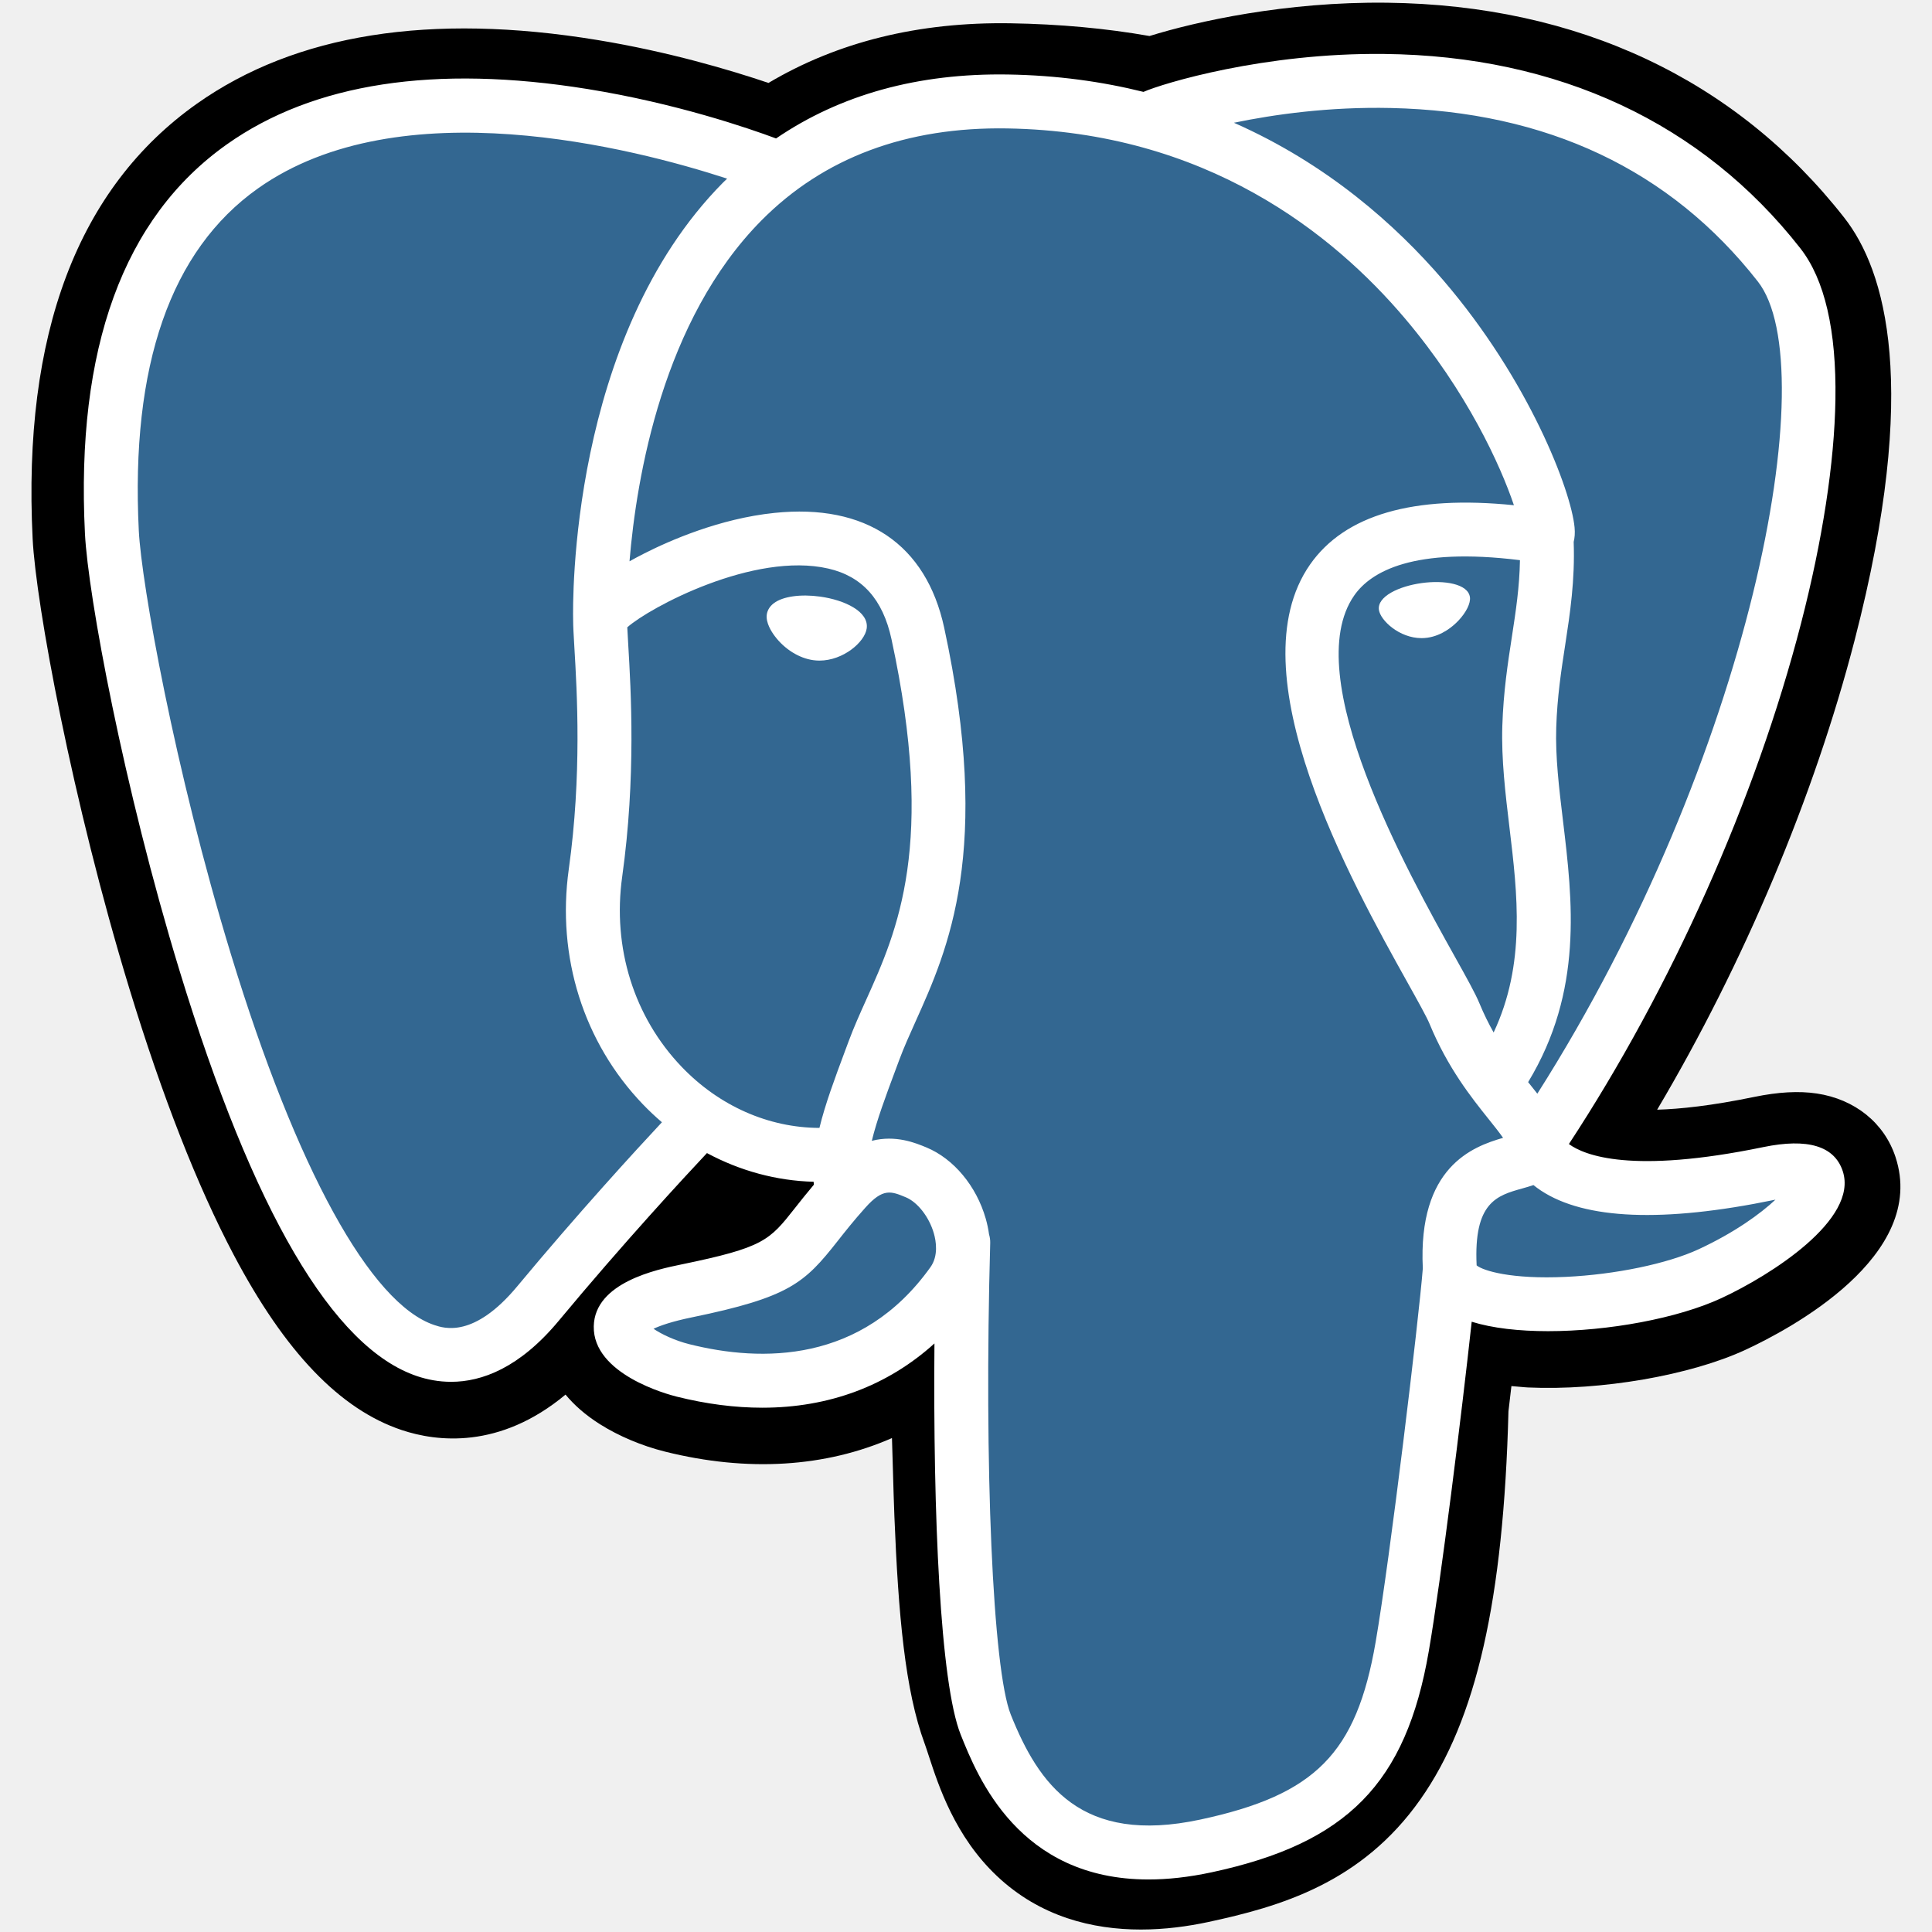
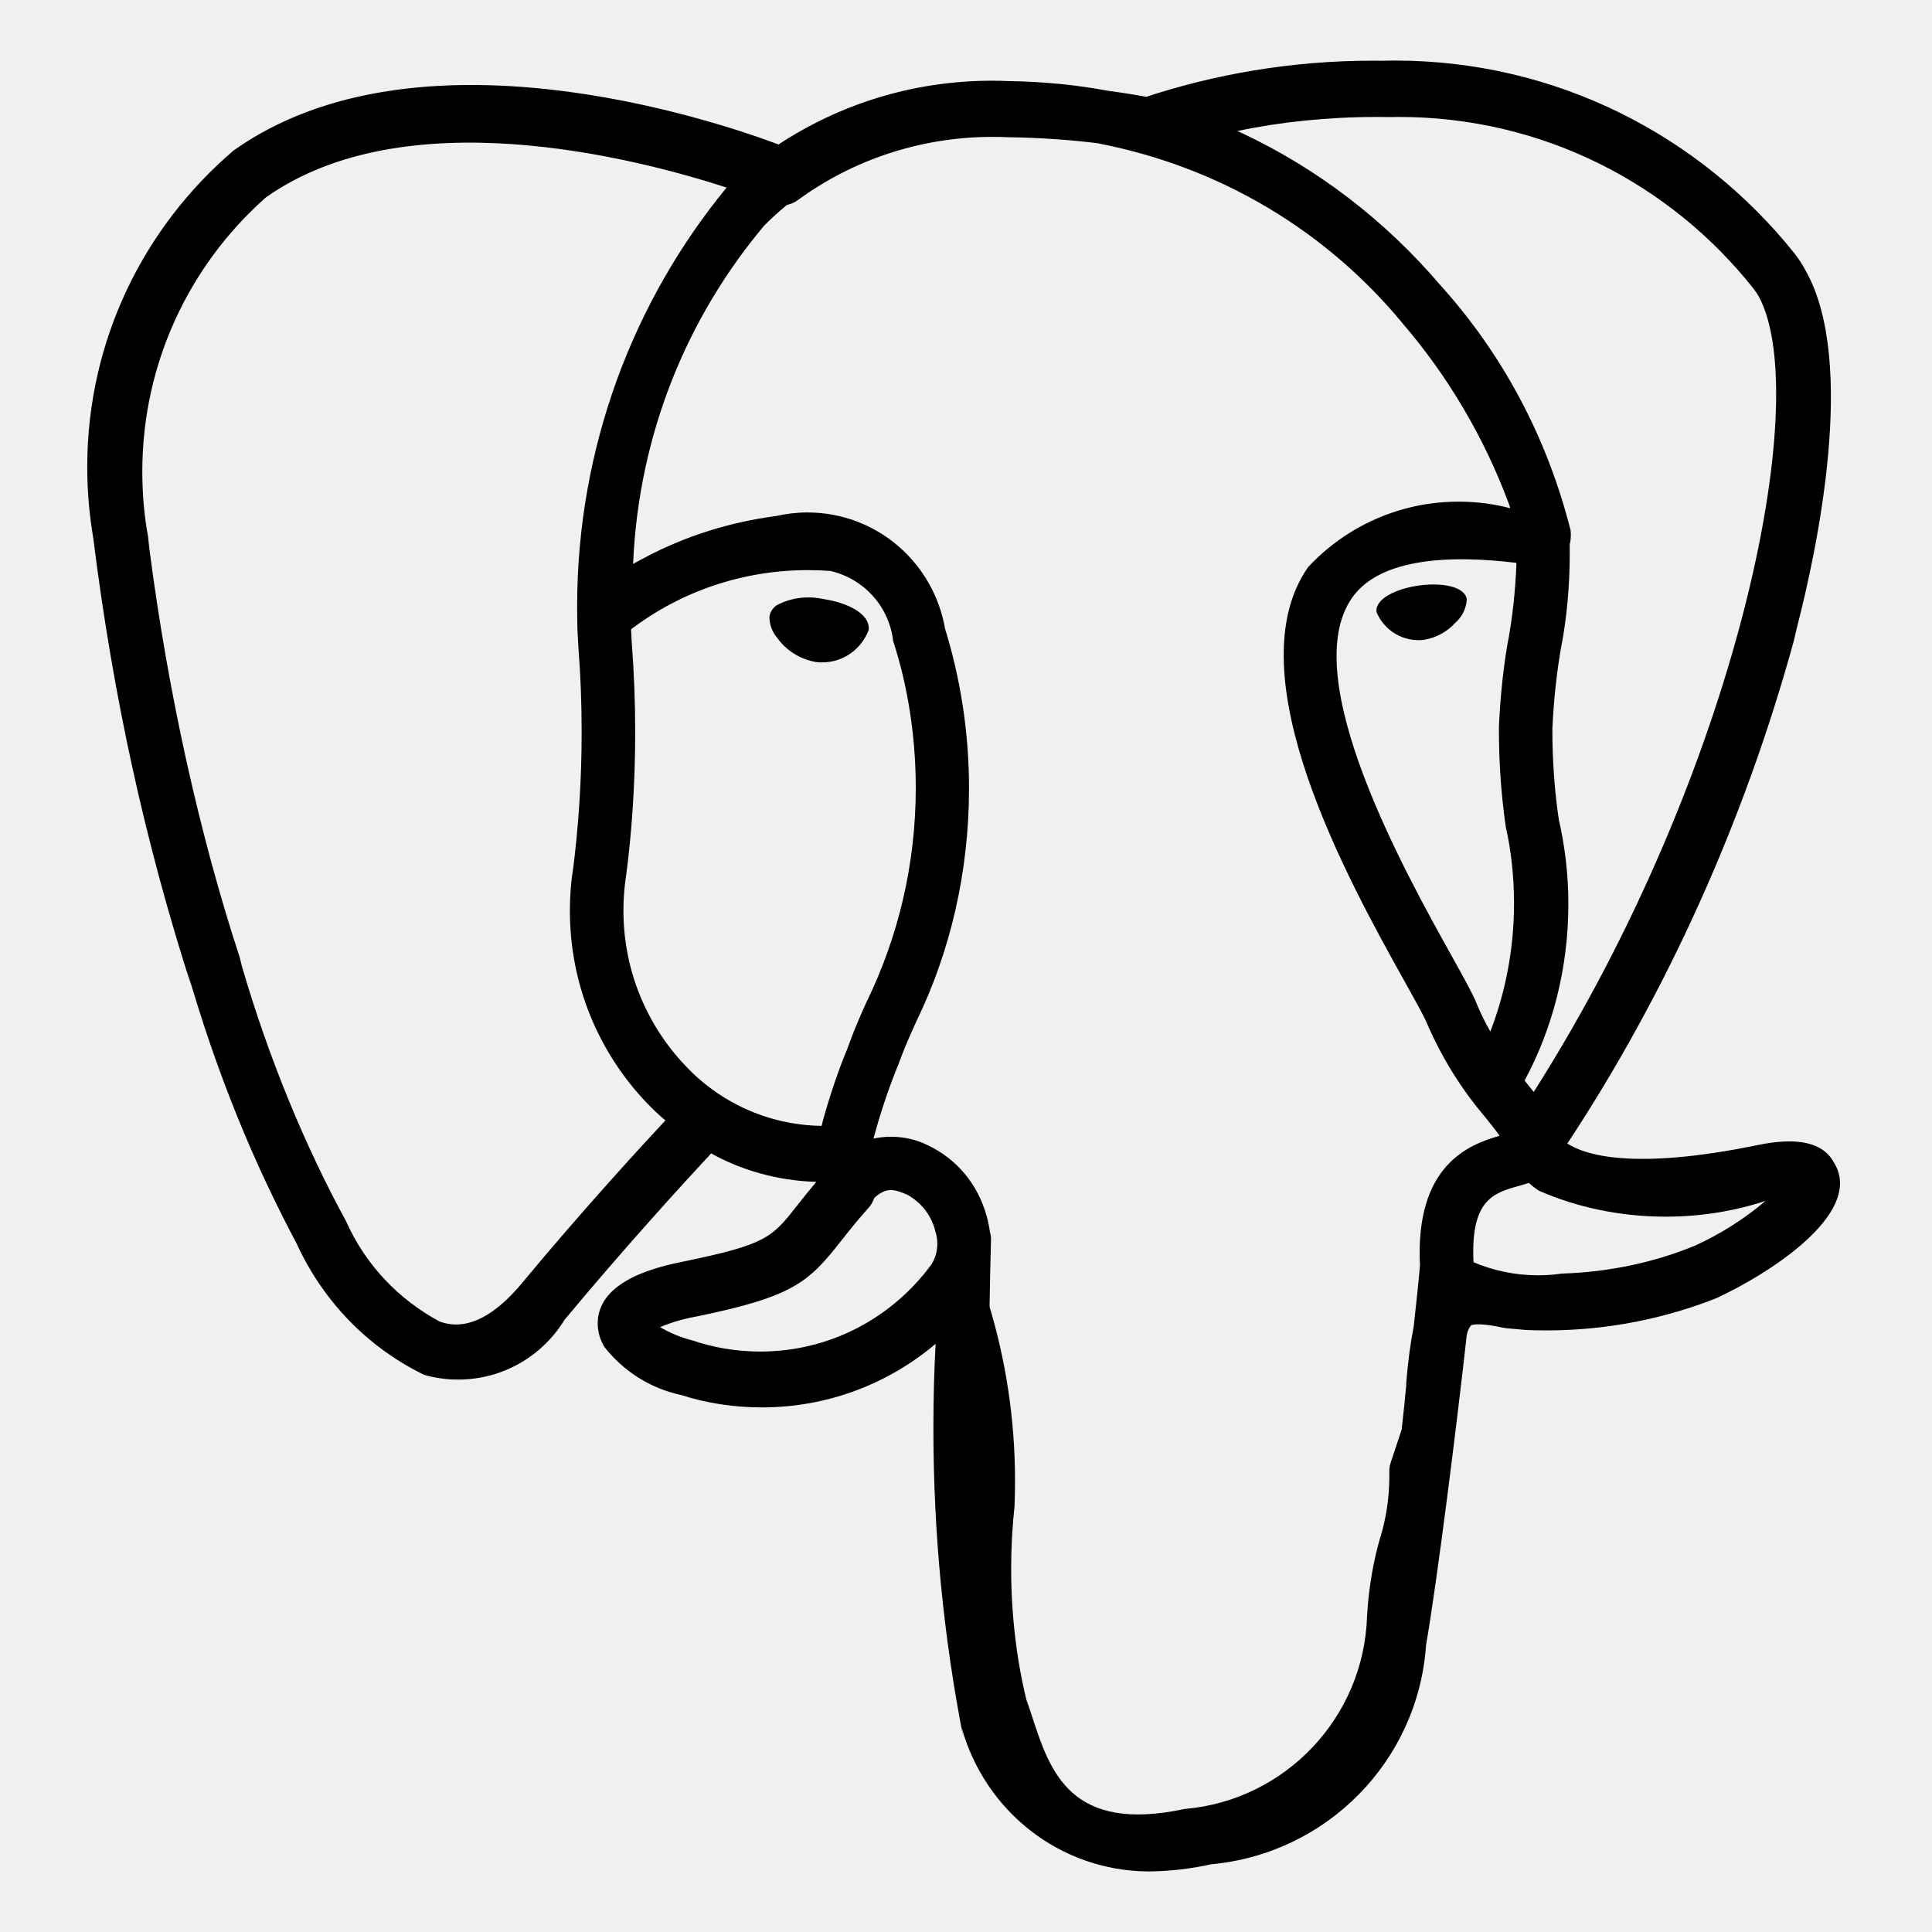
- <svg xmlns="http://www.w3.org/2000/svg" width="800px" height="800px" viewBox="-4 0 264 264" version="1.1" preserveAspectRatio="xMidYMid">
-   <g>
-     <path d="M255.008,158.086 C253.473,153.437 249.452,150.199 244.252,149.422 C241.8,149.056 238.992,149.212 235.669,149.897 C229.877,151.092 225.58,151.547 222.444,151.635 C234.281,131.65 243.906,108.86 249.447,87.407 C258.406,52.718 253.619,36.915 248.024,29.767 C233.217,10.848 211.614,0.683 185.552,0.372 C171.649,0.202 159.444,2.947 153.077,4.921 C147.149,3.875 140.775,3.291 134.086,3.183 C121.55,2.983 110.473,5.716 101.008,11.333 C95.767,9.561 87.358,7.063 77.646,5.469 C54.804,1.719 36.394,4.641 22.928,14.154 C6.622,25.672 -0.937,45.684 0.461,73.634 C0.905,82.508 5.869,109.508 13.685,135.114 C18.177,149.832 22.967,162.054 27.922,171.444 C34.949,184.759 42.468,192.6 50.909,195.416 C55.64,196.992 64.236,198.096 73.277,190.567 C74.423,191.954 75.952,193.333 77.981,194.614 C80.558,196.239 83.709,197.567 86.856,198.354 C98.197,201.189 108.82,200.48 117.883,196.506 C117.939,198.118 117.982,199.658 118.018,200.988 C118.079,203.145 118.138,205.26 118.217,207.238 C118.754,220.612 119.664,231.011 122.36,238.287 C122.508,238.688 122.707,239.297 122.917,239.944 C124.262,244.062 126.511,250.956 132.233,256.355 C138.158,261.948 145.325,263.663 151.889,263.663 C155.181,263.663 158.322,263.231 161.077,262.641 C170.897,260.536 182.05,257.33 190.118,245.842 C197.746,234.982 201.454,218.625 202.125,192.851 C202.212,192.123 202.292,191.427 202.369,190.764 C202.422,190.316 202.475,189.859 202.529,189.402 L204.326,189.56 L204.789,189.591 C214.791,190.047 227.021,187.926 234.532,184.437 C240.467,181.683 259.486,171.642 255.008,158.086" fill="#000000">
- 
- </path>
-     <path d="M237.906,160.722 C208.166,166.857 206.121,156.788 206.121,156.788 C237.522,110.195 250.648,51.052 239.32,36.577 C208.417,-2.908 154.922,15.766 154.029,16.25 L153.742,16.302 C147.866,15.082 141.291,14.356 133.9,14.235 C120.444,14.014 110.236,17.763 102.49,23.637 C102.49,23.637 7.06,-15.677 11.499,73.081 C12.443,91.963 38.563,215.954 69.717,178.503 C81.104,164.808 92.106,153.229 92.106,153.229 C97.571,156.859 104.113,158.711 110.971,158.046 L111.504,157.594 C111.338,159.294 111.414,160.957 111.717,162.926 C103.691,171.893 106.05,173.467 90.006,176.77 C73.771,180.116 83.308,186.072 89.535,187.629 C97.084,189.517 114.548,192.191 126.348,175.672 L125.878,177.557 C129.022,180.076 131.23,193.94 130.86,206.509 C130.49,219.077 130.243,227.706 132.721,234.446 C135.199,241.186 137.668,256.351 158.76,251.832 C176.383,248.055 185.516,238.268 186.787,221.943 C187.688,210.336 189.729,212.052 189.857,201.675 L191.494,196.763 C193.381,181.03 191.794,175.954 202.651,178.315 L205.29,178.547 C213.282,178.91 223.741,177.261 229.88,174.408 C243.098,168.274 250.938,158.031 237.904,160.722 L237.906,160.722" fill="#336791">
- 
- </path>
-     <path d="M108.076,81.525 C105.397,81.152 102.969,81.497 101.741,82.427 C101.05,82.95 100.837,83.556 100.779,83.973 C100.625,85.078 101.4,86.3 101.875,86.93 C103.221,88.714 105.187,89.94 107.133,90.21 C107.415,90.249 107.696,90.268 107.975,90.268 C111.22,90.268 114.171,87.741 114.431,85.876 C114.756,83.54 111.365,81.983 108.076,81.525" fill="#FFFFFF">
- 
- </path>
-     <path d="M196.86,81.599 L196.86,81.599 C196.604,79.768 193.346,79.246 190.254,79.676 C187.166,80.106 184.172,81.5 184.422,83.335 C184.623,84.762 187.199,87.198 190.249,87.198 C190.507,87.198 190.767,87.181 191.029,87.144 C193.065,86.862 194.559,85.569 195.268,84.824 C196.35,83.688 196.975,82.422 196.86,81.599" fill="#FFFFFF">
- 
- </path>
-     <path d="M247.802,160.025 C246.668,156.596 243.018,155.493 236.954,156.745 C218.949,160.461 212.501,157.887 210.384,156.328 C224.379,135.007 235.892,109.236 242.103,85.191 C245.045,73.801 246.67,63.223 246.803,54.602 C246.95,45.138 245.338,38.184 242.014,33.936 C228.612,16.811 208.942,7.625 185.132,7.373 C168.763,7.189 154.933,11.378 152.252,12.556 C146.606,11.152 140.451,10.29 133.75,10.18 C121.462,9.981 110.84,12.923 102.046,18.919 C98.226,17.498 88.354,14.109 76.281,12.164 C55.409,8.803 38.823,11.35 26.987,19.735 C12.864,29.741 6.344,47.627 7.607,72.894 C8.032,81.396 12.876,107.548 20.52,132.593 C30.582,165.557 41.519,184.218 53.028,188.057 C54.375,188.506 55.929,188.82 57.641,188.82 C61.839,188.82 66.986,186.928 72.341,180.49 C81.236,169.789 89.541,160.822 92.602,157.564 C97.126,159.992 102.096,161.348 107.179,161.484 C107.188,161.617 107.202,161.75 107.214,161.882 C106.194,163.092 105.357,164.152 104.644,165.057 C101.122,169.528 100.389,170.459 89.052,172.793 C85.827,173.459 77.261,175.224 77.136,181.228 C77,187.788 87.261,190.543 88.43,190.835 C92.504,191.855 96.429,192.358 100.172,192.358 C109.275,192.357 117.286,189.366 123.688,183.577 C123.491,206.963 124.466,230.007 127.274,237.028 C129.573,242.776 135.192,256.823 152.938,256.822 C155.542,256.822 158.408,256.519 161.561,255.843 C180.082,251.872 188.125,243.687 191.236,225.64 C192.901,215.995 195.758,192.964 197.102,180.61 C199.938,181.495 203.589,181.9 207.536,181.899 C215.768,181.899 225.267,180.15 231.224,177.385 C237.916,174.277 249.992,166.651 247.802,160.025 L247.802,160.025 Z M203.696,76.545 C203.635,80.192 203.133,83.503 202.601,86.959 C202.028,90.676 201.436,94.519 201.287,99.184 C201.14,103.724 201.707,108.445 202.255,113.009 C203.363,122.228 204.5,131.721 200.099,141.087 C199.415,139.872 198.754,138.546 198.149,137.078 C197.602,135.752 196.414,133.622 194.77,130.674 C188.37,119.198 173.385,92.324 181.056,81.358 C183.341,78.094 189.14,74.738 203.696,76.545 L203.696,76.545 Z M186.052,14.758 C207.386,15.229 224.261,23.21 236.21,38.478 C245.374,50.189 235.283,103.476 206.07,149.447 C205.781,149.08 205.488,148.71 205.184,148.33 C205.063,148.178 204.939,148.024 204.814,147.868 C212.363,135.401 210.887,123.066 209.573,112.13 C209.033,107.642 208.524,103.403 208.653,99.421 C208.787,95.2 209.345,91.581 209.885,88.081 C210.548,83.768 211.223,79.305 211.037,74.044 C211.176,73.492 211.232,72.84 211.159,72.066 C210.684,67.021 204.924,51.922 193.184,38.255 C186.762,30.781 177.397,22.416 164.61,16.774 C170.11,15.634 177.631,14.571 186.052,14.758 L186.052,14.758 Z M66.674,175.778 C60.774,182.872 56.7,181.512 55.36,181.066 C46.629,178.154 36.5,159.702 27.569,130.442 C19.841,105.124 15.325,79.665 14.967,72.526 C13.839,49.948 19.312,34.213 31.235,25.757 C50.639,11.997 82.541,20.233 95.36,24.41 C95.176,24.592 94.984,24.762 94.802,24.947 C73.766,46.191 74.265,82.488 74.317,84.706 C74.315,85.562 74.387,86.774 74.485,88.441 C74.847,94.546 75.521,105.908 73.721,118.775 C72.049,130.732 75.735,142.435 83.832,150.884 C84.67,151.758 85.545,152.58 86.449,153.352 C82.845,157.212 75.012,165.748 66.674,175.778 L66.674,175.778 Z M89.153,145.785 C82.627,138.975 79.663,129.503 81.02,119.796 C82.92,106.203 82.219,94.365 81.842,88.005 C81.789,87.115 81.743,86.335 81.715,85.72 C84.788,82.995 99.029,75.365 109.184,77.692 C113.819,78.753 116.643,81.909 117.817,87.337 C123.893,115.44 118.621,127.153 114.385,136.566 C113.512,138.505 112.687,140.338 111.983,142.234 L111.437,143.7 C110.055,147.406 108.769,150.852 107.972,154.124 C101.034,154.103 94.285,151.14 89.153,145.785 L89.153,145.785 Z M90.218,183.685 C88.192,183.179 86.37,182.3 85.301,181.571 C86.194,181.15 87.783,180.579 90.539,180.012 C103.876,177.266 105.936,175.328 110.434,169.617 C111.465,168.308 112.634,166.823 114.253,165.015 C114.253,165.014 114.254,165.014 114.255,165.013 C116.666,162.313 117.769,162.771 119.769,163.601 C121.39,164.272 122.969,166.303 123.609,168.539 C123.912,169.595 124.252,171.6 123.139,173.159 C113.743,186.315 100.051,186.146 90.218,183.685 L90.218,183.685 Z M160.017,248.637 C143.701,252.133 137.924,243.808 134.117,234.291 C131.66,228.147 130.452,200.44 131.309,169.844 C131.32,169.437 131.262,169.043 131.15,168.674 C131.052,167.96 130.902,167.238 130.694,166.512 C129.42,162.06 126.315,158.336 122.59,156.792 C121.11,156.179 118.394,155.054 115.13,155.889 C115.826,153.021 117.033,149.782 118.342,146.275 L118.891,144.8 C119.509,143.137 120.285,141.414 121.105,139.59 C125.538,129.742 131.609,116.253 125.02,85.78 C122.552,74.366 114.31,68.792 101.816,70.087 C94.325,70.862 87.473,73.884 84.055,75.617 C83.32,75.989 82.648,76.349 82.02,76.699 C82.974,65.199 86.578,43.707 100.061,30.11 C108.549,21.549 119.854,17.321 133.628,17.549 C160.769,17.993 178.172,31.921 187.994,43.528 C196.458,53.529 201.041,63.604 202.87,69.037 C189.115,67.639 179.76,70.354 175.018,77.134 C164.701,91.882 180.662,120.506 188.333,134.263 C189.74,136.784 190.954,138.963 191.336,139.889 C193.834,145.943 197.068,149.985 199.429,152.935 C200.153,153.839 200.855,154.716 201.389,155.482 C197.223,156.683 189.74,159.458 190.422,173.329 C189.872,180.289 185.961,212.875 183.974,224.388 C181.351,239.598 175.754,245.263 160.017,248.637 L160.017,248.637 Z M228.121,170.701 C223.861,172.678 216.732,174.162 209.96,174.48 C202.479,174.83 198.672,173.642 197.776,172.911 C197.355,164.267 200.573,163.364 203.978,162.408 C204.513,162.257 205.035,162.111 205.539,161.935 C205.852,162.19 206.195,162.443 206.571,162.691 C212.583,166.659 223.306,167.087 238.445,163.962 C238.5,163.951 238.556,163.94 238.611,163.929 C236.569,165.838 233.075,168.4 228.121,170.701 L228.121,170.701 Z" fill="#FFFFFF">
- 
- </path>
-   </g>
+ <svg xmlns="http://www.w3.org/2000/svg" fill="#000000" width="800px" height="800px" viewBox="0 0 32 32" version="1.1">
+   <path d="M24.295 9.929c-0.010 0.155-0.082 0.292-0.191 0.387l-0.001 0.001c-0.131 0.143-0.306 0.243-0.504 0.278l-0.005 0.001c-0.028 0.004-0.061 0.007-0.094 0.007h-0c-0.001 0-0.003 0-0.004 0-0.312 0-0.58-0.189-0.694-0.46l-0.002-0.005c-0.030-0.221 0.33-0.388 0.701-0.44s0.764 0.011 0.794 0.231zM14.385 10.443c-0.121 0.311-0.418 0.528-0.766 0.528-0.004 0-0.007-0-0.011-0h0.001c-0 0-0 0-0 0-0.036 0-0.070-0.003-0.105-0.007l0.004 0c-0.261-0.047-0.483-0.191-0.63-0.392l-0.002-0.003c-0.082-0.094-0.132-0.219-0.132-0.354 0-0 0-0.001 0-0.001v0c0.012-0.077 0.055-0.143 0.115-0.185l0.001-0.001c0.152-0.084 0.334-0.133 0.528-0.133 0.083 0 0.164 0.009 0.242 0.026l-0.007-0.001c0.395 0.055 0.803 0.242 0.764 0.523zM25.403 18.086l-0.107-0.134-0.044-0.055c0.457-0.846 0.725-1.853 0.725-2.921 0-0.488-0.056-0.962-0.162-1.418l0.008 0.042c-0.070-0.453-0.111-0.976-0.111-1.508 0-0.007 0-0.014 0-0.021v0.001c0.023-0.501 0.076-0.97 0.158-1.429l-0.010 0.066c0.089-0.464 0.14-0.998 0.14-1.544 0-0.051-0-0.101-0.001-0.151l0 0.008c0.012-0.049 0.019-0.104 0.019-0.162 0-0.027-0.002-0.053-0.004-0.079l0 0.003c-0.4-1.58-1.151-2.949-2.168-4.073l0.007 0.008c-0.911-1.068-2.031-1.929-3.3-2.523l-0.060-0.025c0.696-0.149 1.496-0.234 2.316-0.234 0.075 0 0.15 0.001 0.225 0.002l-0.011-0c0.045-0.001 0.097-0.002 0.15-0.002 2.378 0 4.496 1.109 5.866 2.838l0.012 0.016c0.028 0.036 0.056 0.077 0.080 0.12l0.003 0.005c0.904 1.694-0.345 7.842-3.732 13.172zM25.117 9.322c-0.016 0.455-0.064 0.886-0.14 1.307l0.008-0.055c-0.078 0.425-0.134 0.931-0.157 1.445l-0.001 0.025c-0 0.017-0 0.036-0 0.056 0 0.567 0.042 1.124 0.124 1.668l-0.008-0.061c0.085 0.377 0.134 0.809 0.134 1.254 0 0.763-0.144 1.493-0.407 2.162l0.014-0.040c-0.076-0.131-0.155-0.289-0.224-0.453l-0.011-0.029c-0.066-0.159-0.209-0.416-0.406-0.77-0.769-1.38-2.571-4.611-1.649-5.929 0.474-0.678 1.676-0.707 2.722-0.579zM24.406 20.907c-0.051-1.039 0.336-1.148 0.746-1.263q0.085-0.023 0.169-0.051c0.050 0.044 0.105 0.087 0.162 0.125l0.005 0.003c0.62 0.273 1.342 0.431 2.102 0.431 0.592 0 1.161-0.096 1.693-0.274l-0.038 0.011c-0.344 0.293-0.736 0.544-1.16 0.738l-0.031 0.013c-0.644 0.264-1.391 0.429-2.173 0.454l-0.010 0c-0.119 0.018-0.256 0.029-0.395 0.029-0.386 0-0.754-0.080-1.087-0.224l0.018 0.007zM23.293 22.933c-0.021 0.221-0.045 0.47-0.077 0.745l-0.182 0.548c-0.014 0.040-0.022 0.086-0.023 0.134v0c0.001 0.027 0.001 0.058 0.001 0.089 0 0.355-0.053 0.699-0.151 1.022l0.006-0.025c-0.116 0.389-0.196 0.84-0.223 1.305l-0.001 0.016c-0.052 1.684-1.355 3.047-3.008 3.194l-0.013 0.001c-1.894 0.406-2.23-0.621-2.526-1.527q-0.045-0.142-0.096-0.283c-0.16-0.652-0.252-1.401-0.252-2.171 0-0.36 0.020-0.715 0.059-1.065l-0.004 0.043c0.006-0.128 0.009-0.279 0.009-0.43 0-1.026-0.154-2.016-0.441-2.948l0.019 0.071q0.008-0.55 0.024-1.114c0-0.003 0-0.008 0-0.012 0-0.046-0.007-0.090-0.020-0.132l0.001 0.003c-0.014-0.1-0.033-0.188-0.058-0.273l0.003 0.013c-0.141-0.521-0.496-0.941-0.964-1.164l-0.011-0.005c-0.176-0.088-0.384-0.14-0.605-0.14-0.104 0-0.205 0.011-0.302 0.033l0.009-0.002c0.128-0.47 0.26-0.854 0.412-1.228l-0.026 0.073 0.066-0.177c0.074-0.2 0.167-0.407 0.266-0.626 0.546-1.124 0.865-2.445 0.865-3.841 0-0.938-0.144-1.842-0.411-2.692l0.017 0.063c-0.183-1.108-1.135-1.943-2.281-1.943-0.18 0-0.356 0.021-0.524 0.060l0.016-0.003c-0.796 0.104-1.516 0.338-2.171 0.682l0.035-0.017q-0.124 0.063-0.245 0.13c0.091-2.147 0.896-4.090 2.181-5.615l-0.012 0.014c0.118-0.119 0.242-0.232 0.37-0.338l0.009-0.007c0.069-0.014 0.13-0.042 0.182-0.081l-0.001 0.001c0.893-0.654 2.014-1.047 3.227-1.047 0.097 0 0.193 0.002 0.288 0.007l-0.013-0.001c0.526 0.008 1.034 0.044 1.534 0.108l-0.067-0.007c2.043 0.393 3.787 1.463 5.032 2.963l0.011 0.014c0.748 0.869 1.354 1.887 1.766 2.998l0.022 0.069c-0.257-0.069-0.552-0.109-0.856-0.109-0.983 0-1.868 0.416-2.49 1.081l-0.002 0.002c-1.24 1.773 0.679 5.215 1.601 6.869 0.169 0.303 0.315 0.565 0.361 0.676 0.26 0.601 0.587 1.118 0.98 1.577l-0.007-0.008c0.087 0.109 0.171 0.214 0.236 0.306-0.501 0.144-1.401 0.478-1.319 2.146-0.015 0.195-0.053 0.558-0.104 1.018-0.054 0.269-0.098 0.597-0.123 0.93l-0.002 0.028zM14.091 17.219l-0.066 0.176c-0.137 0.328-0.279 0.745-0.397 1.172l-0.019 0.081c-0.893-0.013-1.695-0.395-2.261-1.001l-0.002-0.002c-0.632-0.667-1.020-1.57-1.020-2.564 0-0.198 0.015-0.392 0.045-0.582l-0.003 0.021c0.097-0.72 0.153-1.551 0.153-2.396 0-0.502-0.020-0.999-0.058-1.491l0.004 0.065c-0.006-0.107-0.012-0.201-0.015-0.275 0.805-0.611 1.824-0.98 2.929-0.98 0.132 0 0.262 0.005 0.391 0.015l-0.017-0.001c0.554 0.129 0.971 0.588 1.037 1.153l0.001 0.006c0.238 0.728 0.375 1.566 0.375 2.435 0 1.266-0.291 2.464-0.809 3.532l0.021-0.048c-0.105 0.233-0.204 0.453-0.289 0.682zM11.474 22.203c-0.205-0.052-0.385-0.128-0.549-0.227l0.009 0.005c0.172-0.073 0.375-0.134 0.585-0.173l0.019-0.003c1.604-0.33 1.851-0.563 2.392-1.25 0.124-0.157 0.264-0.336 0.459-0.553 0.040-0.045 0.072-0.099 0.091-0.159l0.001-0.003c0.213-0.189 0.34-0.137 0.546-0.052 0.227 0.125 0.395 0.336 0.46 0.587l0.001 0.007c0.023 0.065 0.037 0.139 0.037 0.217 0 0.125-0.035 0.242-0.095 0.341l0.002-0.003c-0.645 0.882-1.676 1.449-2.839 1.449-0.4 0-0.785-0.067-1.144-0.191l0.025 0.007zM3.967 15.846c-0.651-1.985-1.181-4.34-1.494-6.764l-0.021-0.199c-0.061-0.322-0.095-0.693-0.095-1.071 0-1.806 0.789-3.427 2.041-4.537l0.006-0.005c2.295-1.623 6.048-0.676 7.633-0.163l-0.012 0.012c-1.535 1.872-2.466 4.292-2.466 6.928 0 0.090 0.001 0.18 0.003 0.27l-0-0.013c-0 0.103 0.008 0.249 0.020 0.449 0.033 0.41 0.052 0.888 0.052 1.371 0 0.802-0.052 1.592-0.154 2.367l0.010-0.091c-0.033 0.206-0.051 0.444-0.051 0.686 0 1.231 0.482 2.35 1.269 3.177l-0.002-0.002q0.151 0.158 0.315 0.297c-0.433 0.464-1.375 1.49-2.377 2.696-0.709 0.853-1.199 0.689-1.36 0.636-0.685-0.368-1.222-0.939-1.538-1.631l-0.009-0.022c-0.684-1.252-1.286-2.708-1.73-4.232l-0.039-0.157zM30.445 19.403c-0.019-0.057-0.043-0.106-0.072-0.151l0.002 0.003c-0.174-0.329-0.596-0.427-1.259-0.29-2.066 0.426-2.866 0.164-3.156-0.024 1.617-2.452 2.918-5.292 3.751-8.326l0.049-0.209c0.339-1.313 0.997-4.403 0.153-5.913-0.059-0.112-0.122-0.208-0.192-0.298l0.003 0.004c-1.563-1.955-3.948-3.196-6.623-3.196-0.076 0-0.152 0.001-0.227 0.003l0.011-0c-0.042-0.001-0.091-0.001-0.141-0.001-1.342 0-2.633 0.22-3.838 0.625l0.085-0.025q-0.321-0.060-0.645-0.102c-0.488-0.093-1.053-0.151-1.631-0.16l-0.008-0c-0.083-0.004-0.18-0.006-0.278-0.006-1.315 0-2.538 0.394-3.557 1.071l0.024-0.015c-1.071-0.401-5.984-2.056-9.025 0.098-1.489 1.27-2.426 3.147-2.426 5.244 0 0.405 0.035 0.802 0.102 1.188l-0.006-0.041c0.335 2.698 0.879 5.126 1.632 7.461l-0.079-0.284c0.493 1.716 1.103 3.201 1.852 4.6l-0.061-0.124c0.433 0.984 1.182 1.764 2.116 2.225l0.026 0.012c0.168 0.049 0.361 0.078 0.561 0.078 0.742 0 1.392-0.391 1.756-0.979l0.005-0.009c1.001-1.204 1.987-2.282 2.43-2.758 0.502 0.279 1.097 0.451 1.731 0.471l0.006 0 0.001 0.005q-0.158 0.188-0.309 0.382c-0.424 0.538-0.512 0.649-1.875 0.93-0.388 0.080-1.418 0.292-1.433 1.014-0 0.004-0 0.008-0 0.013 0 0.147 0.043 0.284 0.117 0.399l-0.002-0.003c0.312 0.395 0.751 0.678 1.254 0.788l0.015 0.003c0.399 0.13 0.859 0.205 1.335 0.205 1.1 0 2.106-0.398 2.884-1.058l-0.006 0.005c-0.024 0.418-0.037 0.908-0.037 1.401 0 1.753 0.171 3.467 0.496 5.125l-0.027-0.167c0.382 1.373 1.616 2.367 3.084 2.38h0.002c0.369-0.003 0.726-0.046 1.070-0.124l-0.033 0.006c1.919-0.171 3.431-1.705 3.567-3.619l0.001-0.012c0.188-1.088 0.502-3.593 0.673-5.125 0.008-0.065 0.034-0.123 0.072-0.171l-0.001 0.001c0.001-0.001 0.087-0.059 0.534 0.038l0.055 0.009 0.317 0.028 0.019 0.001c0.095 0.004 0.207 0.007 0.319 0.007 1.024 0 2.002-0.2 2.895-0.564l-0.051 0.018c0.805-0.373 2.256-1.29 1.993-2.087z" />
</svg>
